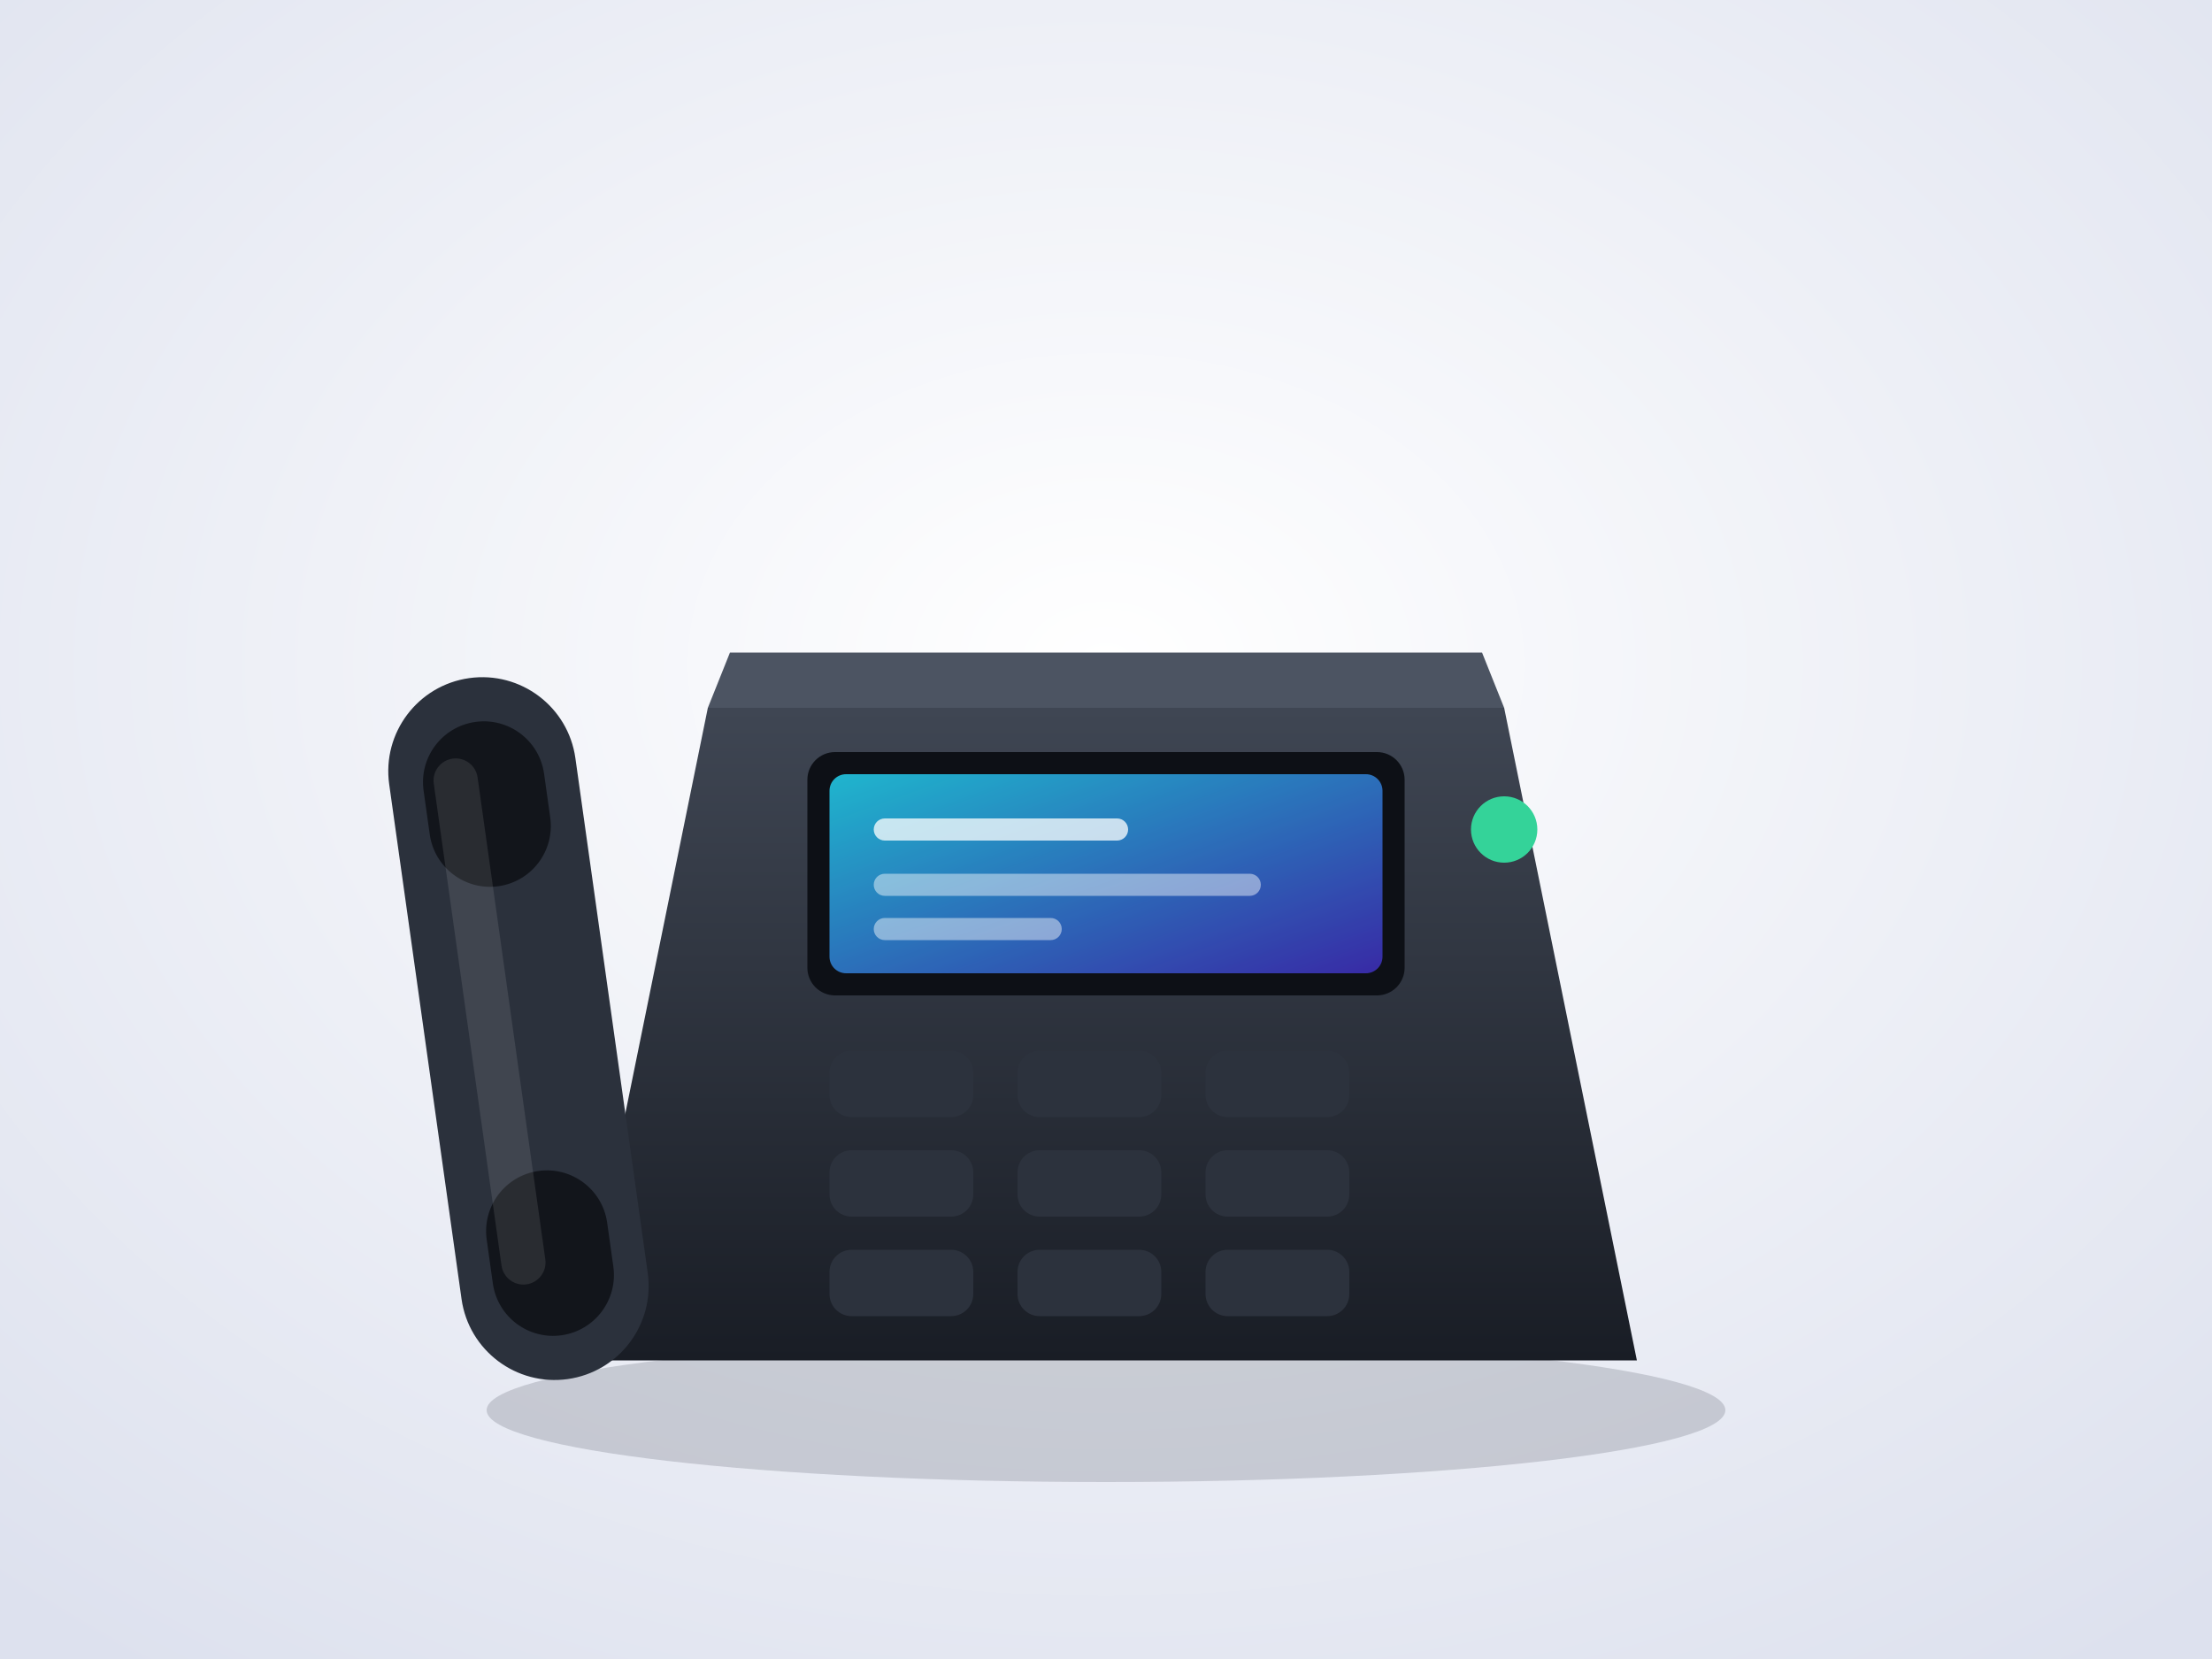
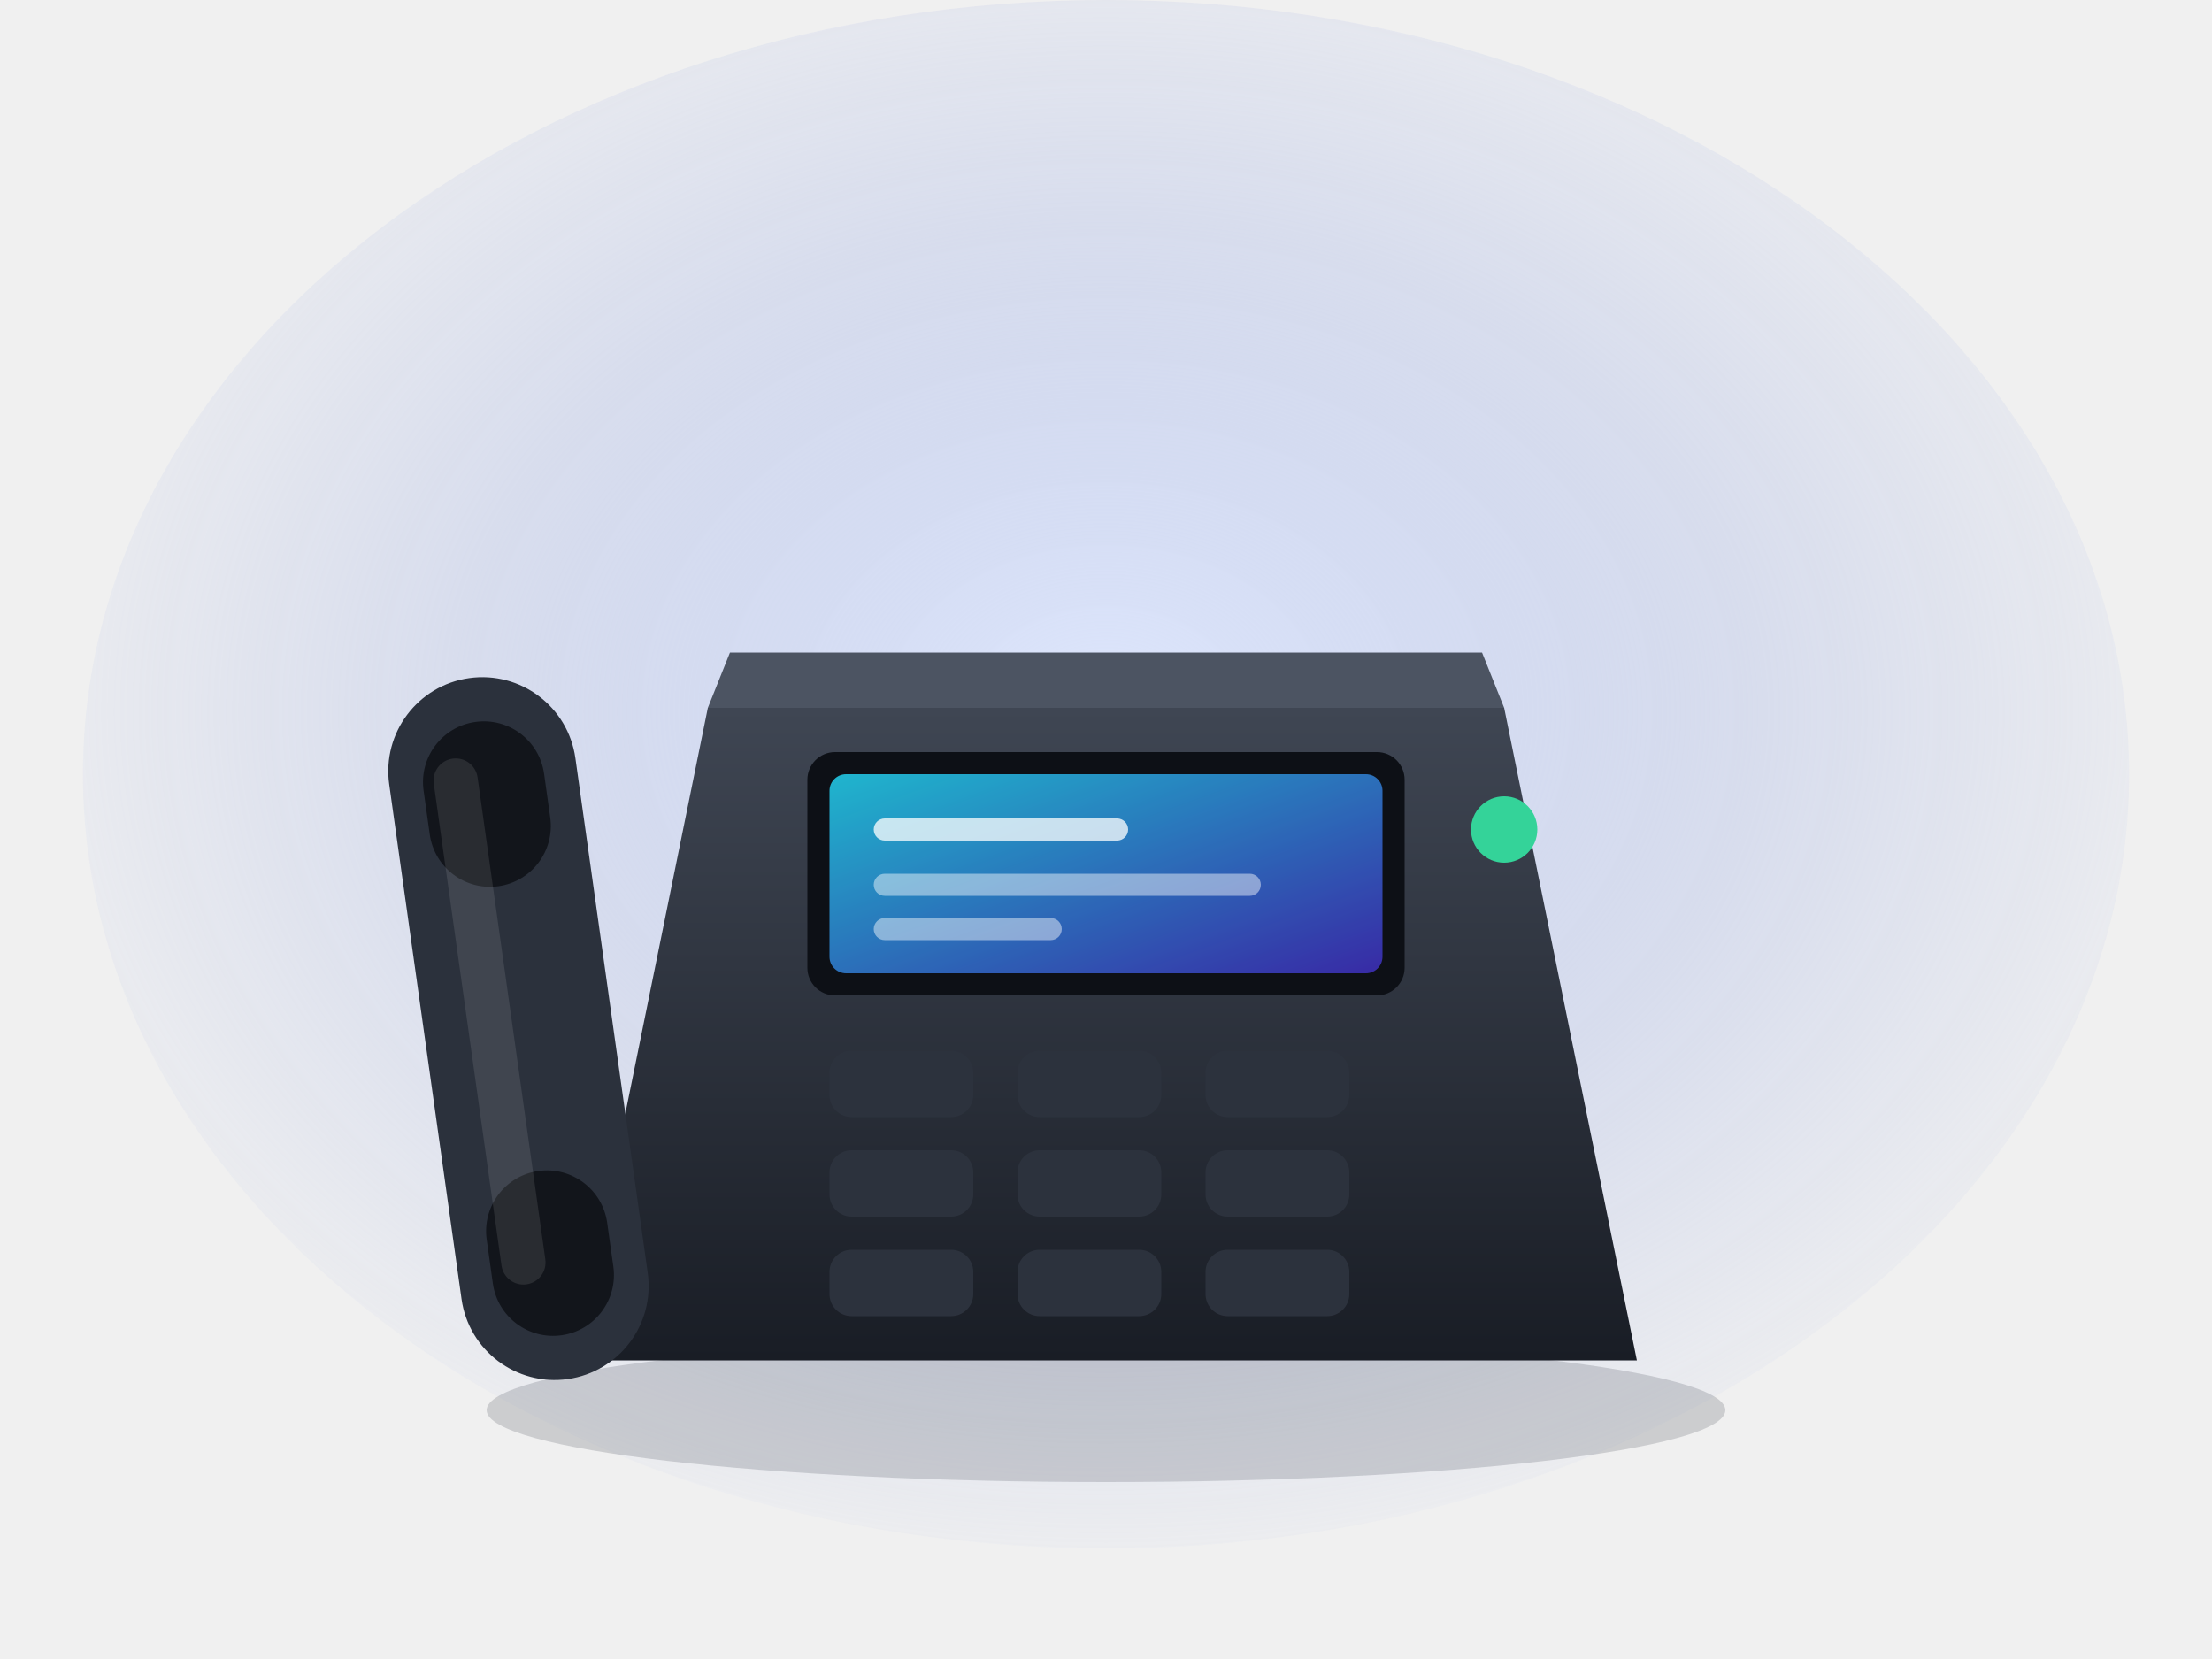
<svg xmlns="http://www.w3.org/2000/svg" viewBox="0 0 400 300" role="img" aria-label="Telefone IP executivo">
  <defs>
-     <radialGradient id="bg" cx="50%" cy="40%" r="75%">
-       <stop offset="0%" stop-color="#fff" />
-       <stop offset="100%" stop-color="#dde1ee" />
+     <radialGradient id="halo" cx="50%" cy="46%" r="58%">
+       <stop offset="0%" stop-color="#dce6ff" stop-opacity=".88" />
+       <stop offset="55%" stop-color="#aab9e8" stop-opacity=".34" />
+       <stop offset="100%" stop-color="#aab9e8" stop-opacity="0" />
    </radialGradient>
+   </defs>
+   <ellipse cx="200" cy="140" rx="185" ry="140" fill="url(#halo)" />
+   <defs>
    <linearGradient id="corpo" x1="0" y1="0" x2="0" y2="1">
      <stop offset="0%" stop-color="#3f4653" />
      <stop offset="100%" stop-color="#191d25" />
    </linearGradient>
    <linearGradient id="tela" x1="0" y1="0" x2="1" y2="1">
      <stop offset="0%" stop-color="#22d3ee" />
      <stop offset="100%" stop-color="#3f2fbf" />
    </linearGradient>
  </defs>
-   <rect width="400" height="300" fill="url(#bg)" />
  <ellipse cx="200" cy="255" rx="112" ry="13" fill="#0b1020" opacity=".16" />
  <path d="M104 246 L296 246 L272 128 L128 128 Z" fill="url(#corpo)" />
  <path d="M128 128 L272 128 L268 118 L132 118 Z" fill="#4c5462" />
  <rect x="146" y="136" width="108" height="44" rx="5" fill="#0d1016" />
  <rect x="150" y="140" width="100" height="36" rx="3" fill="url(#tela)" opacity=".85" />
  <rect x="158" y="148" width="46" height="4" rx="2" fill="#fff" opacity=".75" />
  <rect x="158" y="158" width="70" height="4" rx="2" fill="#fff" opacity=".45" />
  <rect x="158" y="166" width="34" height="4" rx="2" fill="#fff" opacity=".45" />
  <g fill="#2c323d">
    <rect x="150" y="190" width="26" height="12" rx="4" />
    <rect x="184" y="190" width="26" height="12" rx="4" />
    <rect x="218" y="190" width="26" height="12" rx="4" />
    <rect x="150" y="208" width="26" height="12" rx="4" />
    <rect x="184" y="208" width="26" height="12" rx="4" />
    <rect x="218" y="208" width="26" height="12" rx="4" />
    <rect x="150" y="226" width="26" height="12" rx="4" />
    <rect x="184" y="226" width="26" height="12" rx="4" />
    <rect x="218" y="226" width="26" height="12" rx="4" />
  </g>
  <circle cx="272" cy="150" r="6" fill="#34d399" />
  <g transform="rotate(-8 120 150)">
    <rect x="72" y="118" width="34" height="128" rx="17" fill="#2b313c" />
    <rect x="78" y="126" width="22" height="30" rx="11" fill="#12151b" />
    <rect x="78" y="208" width="22" height="30" rx="11" fill="#12151b" />
    <rect x="80" y="132" width="8" height="96" rx="4" fill="#fff" opacity=".1" />
  </g>
</svg>
